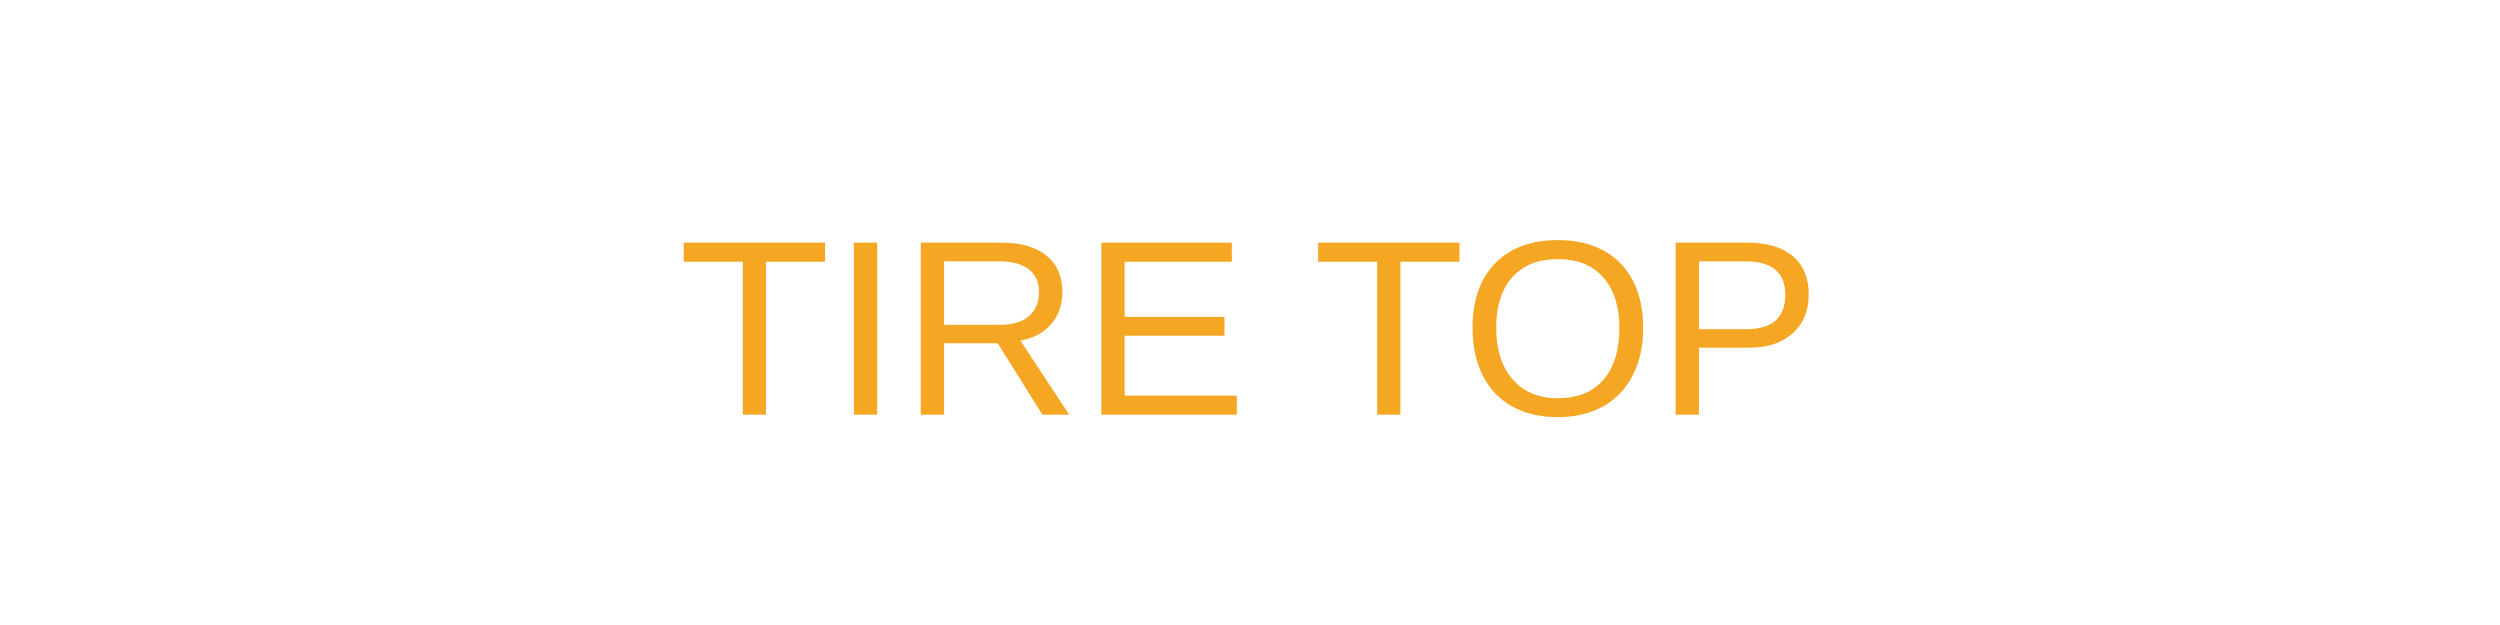
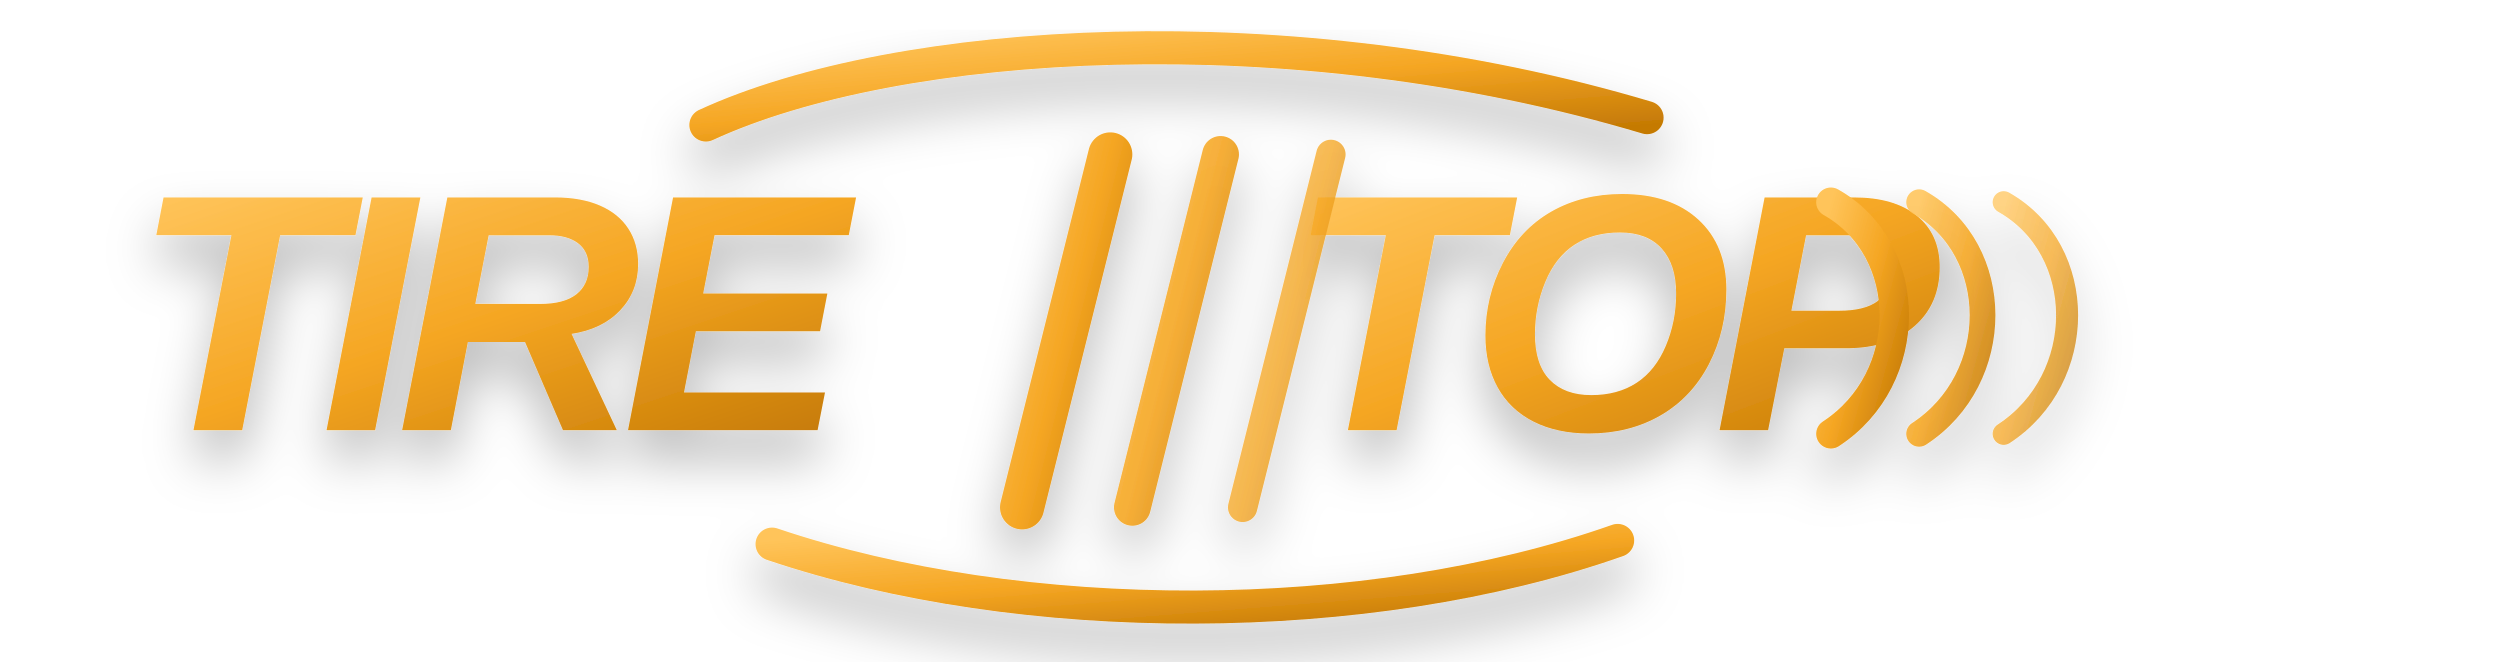
- <svg xmlns="http://www.w3.org/2000/svg" width="1200" height="300" viewBox="0 0 1200 300" role="img" aria-label="TireTop">
-   <text x="50%" y="55%" dominant-baseline="middle" text-anchor="middle" font-family="Arial Black, Arial, sans-serif" font-size="120" fill="#f5a623">TIRE TOP</text>
+ <svg xmlns="http://www.w3.org/2000/svg" width="680" height="180" viewBox="0 0 680 180" role="img" aria-label="TireTop">
+   <defs>
+     <linearGradient id="gold" x1="0" x2="1" y1="0" y2="1">
+       <stop offset="0" stop-color="#ffc45a" />
+       <stop offset="0.5" stop-color="#f5a623" />
+       <stop offset="1" stop-color="#c57a05" />
+     </linearGradient>
+     <filter id="shadow" x="-20%" y="-20%" width="140%" height="140%">
+       <feDropShadow dx="0" dy="8" stdDeviation="7" flood-color="#000000" flood-opacity="0.28" />
+     </filter>
+   </defs>
+   <g filter="url(#shadow)">
+     <path d="M192 34C244 10 351 3 448 32" fill="none" stroke="url(#gold)" stroke-width="9" stroke-linecap="round" />
+     <path d="M210 148C278 171 372 171 440 147" fill="none" stroke="url(#gold)" stroke-width="9" stroke-linecap="round" />
+     <text x="36" y="117" font-family="Arial Black, Arial, sans-serif" font-size="92" font-weight="900" font-style="italic" letter-spacing="-5" fill="url(#gold)">TIRE</text>
+     <text x="350" y="117" font-family="Arial Black, Arial, sans-serif" font-size="92" font-weight="900" font-style="italic" letter-spacing="-5" fill="url(#gold)">TOP</text>
+     <g transform="translate(278 42)">
+       <path d="M24 0L0 96" stroke="url(#gold)" stroke-width="12" stroke-linecap="round" />
+       <path d="M54 0L30 96" stroke="url(#gold)" stroke-width="10" stroke-linecap="round" opacity="0.9" />
+       <path d="M84 0L60 96" stroke="url(#gold)" stroke-width="8" stroke-linecap="round" opacity="0.78" />
+     </g>
+     <g transform="translate(498 47)" fill="none" stroke="url(#gold)" stroke-linecap="round">
+       <path d="M0 71C23 56 23 21 0 8" stroke-width="8" />
+       <path d="M24 71C47 56 47 21 24 8" stroke-width="7" opacity="0.88" />
+       <path d="M47 71C70 56 70 21 47 8" stroke-width="6" opacity="0.74" />
+     </g>
+   </g>
</svg>
